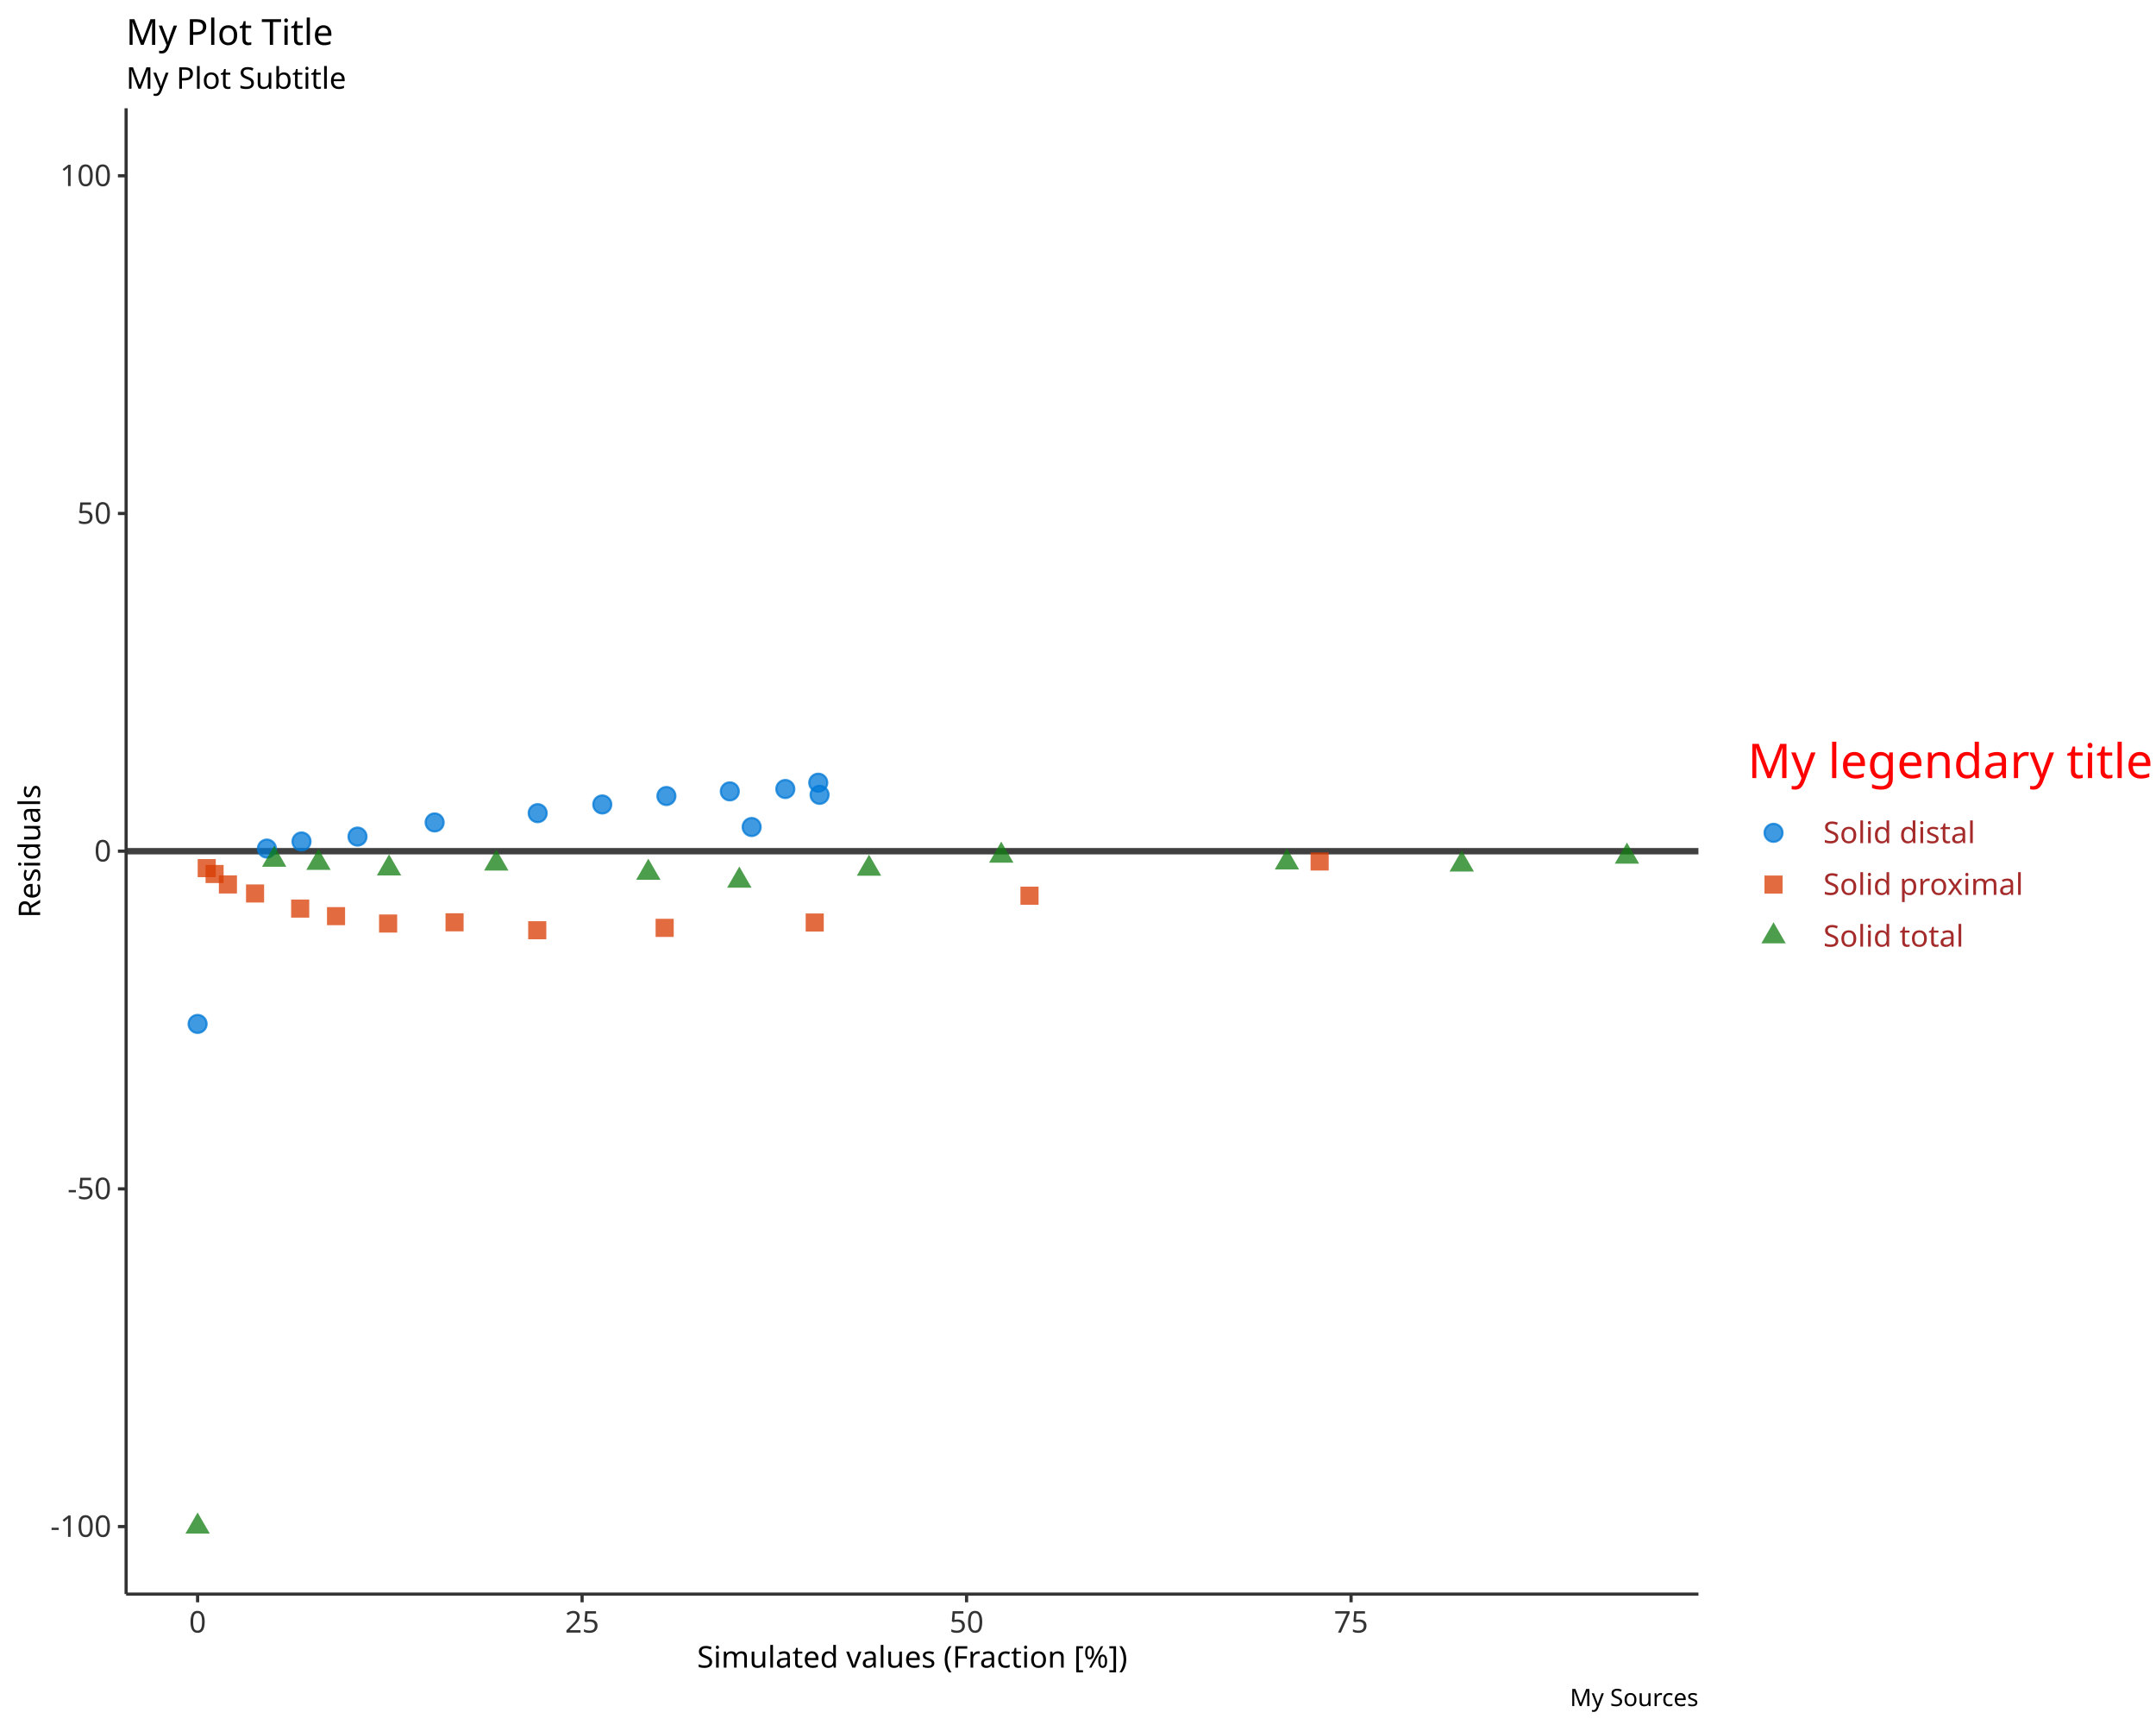
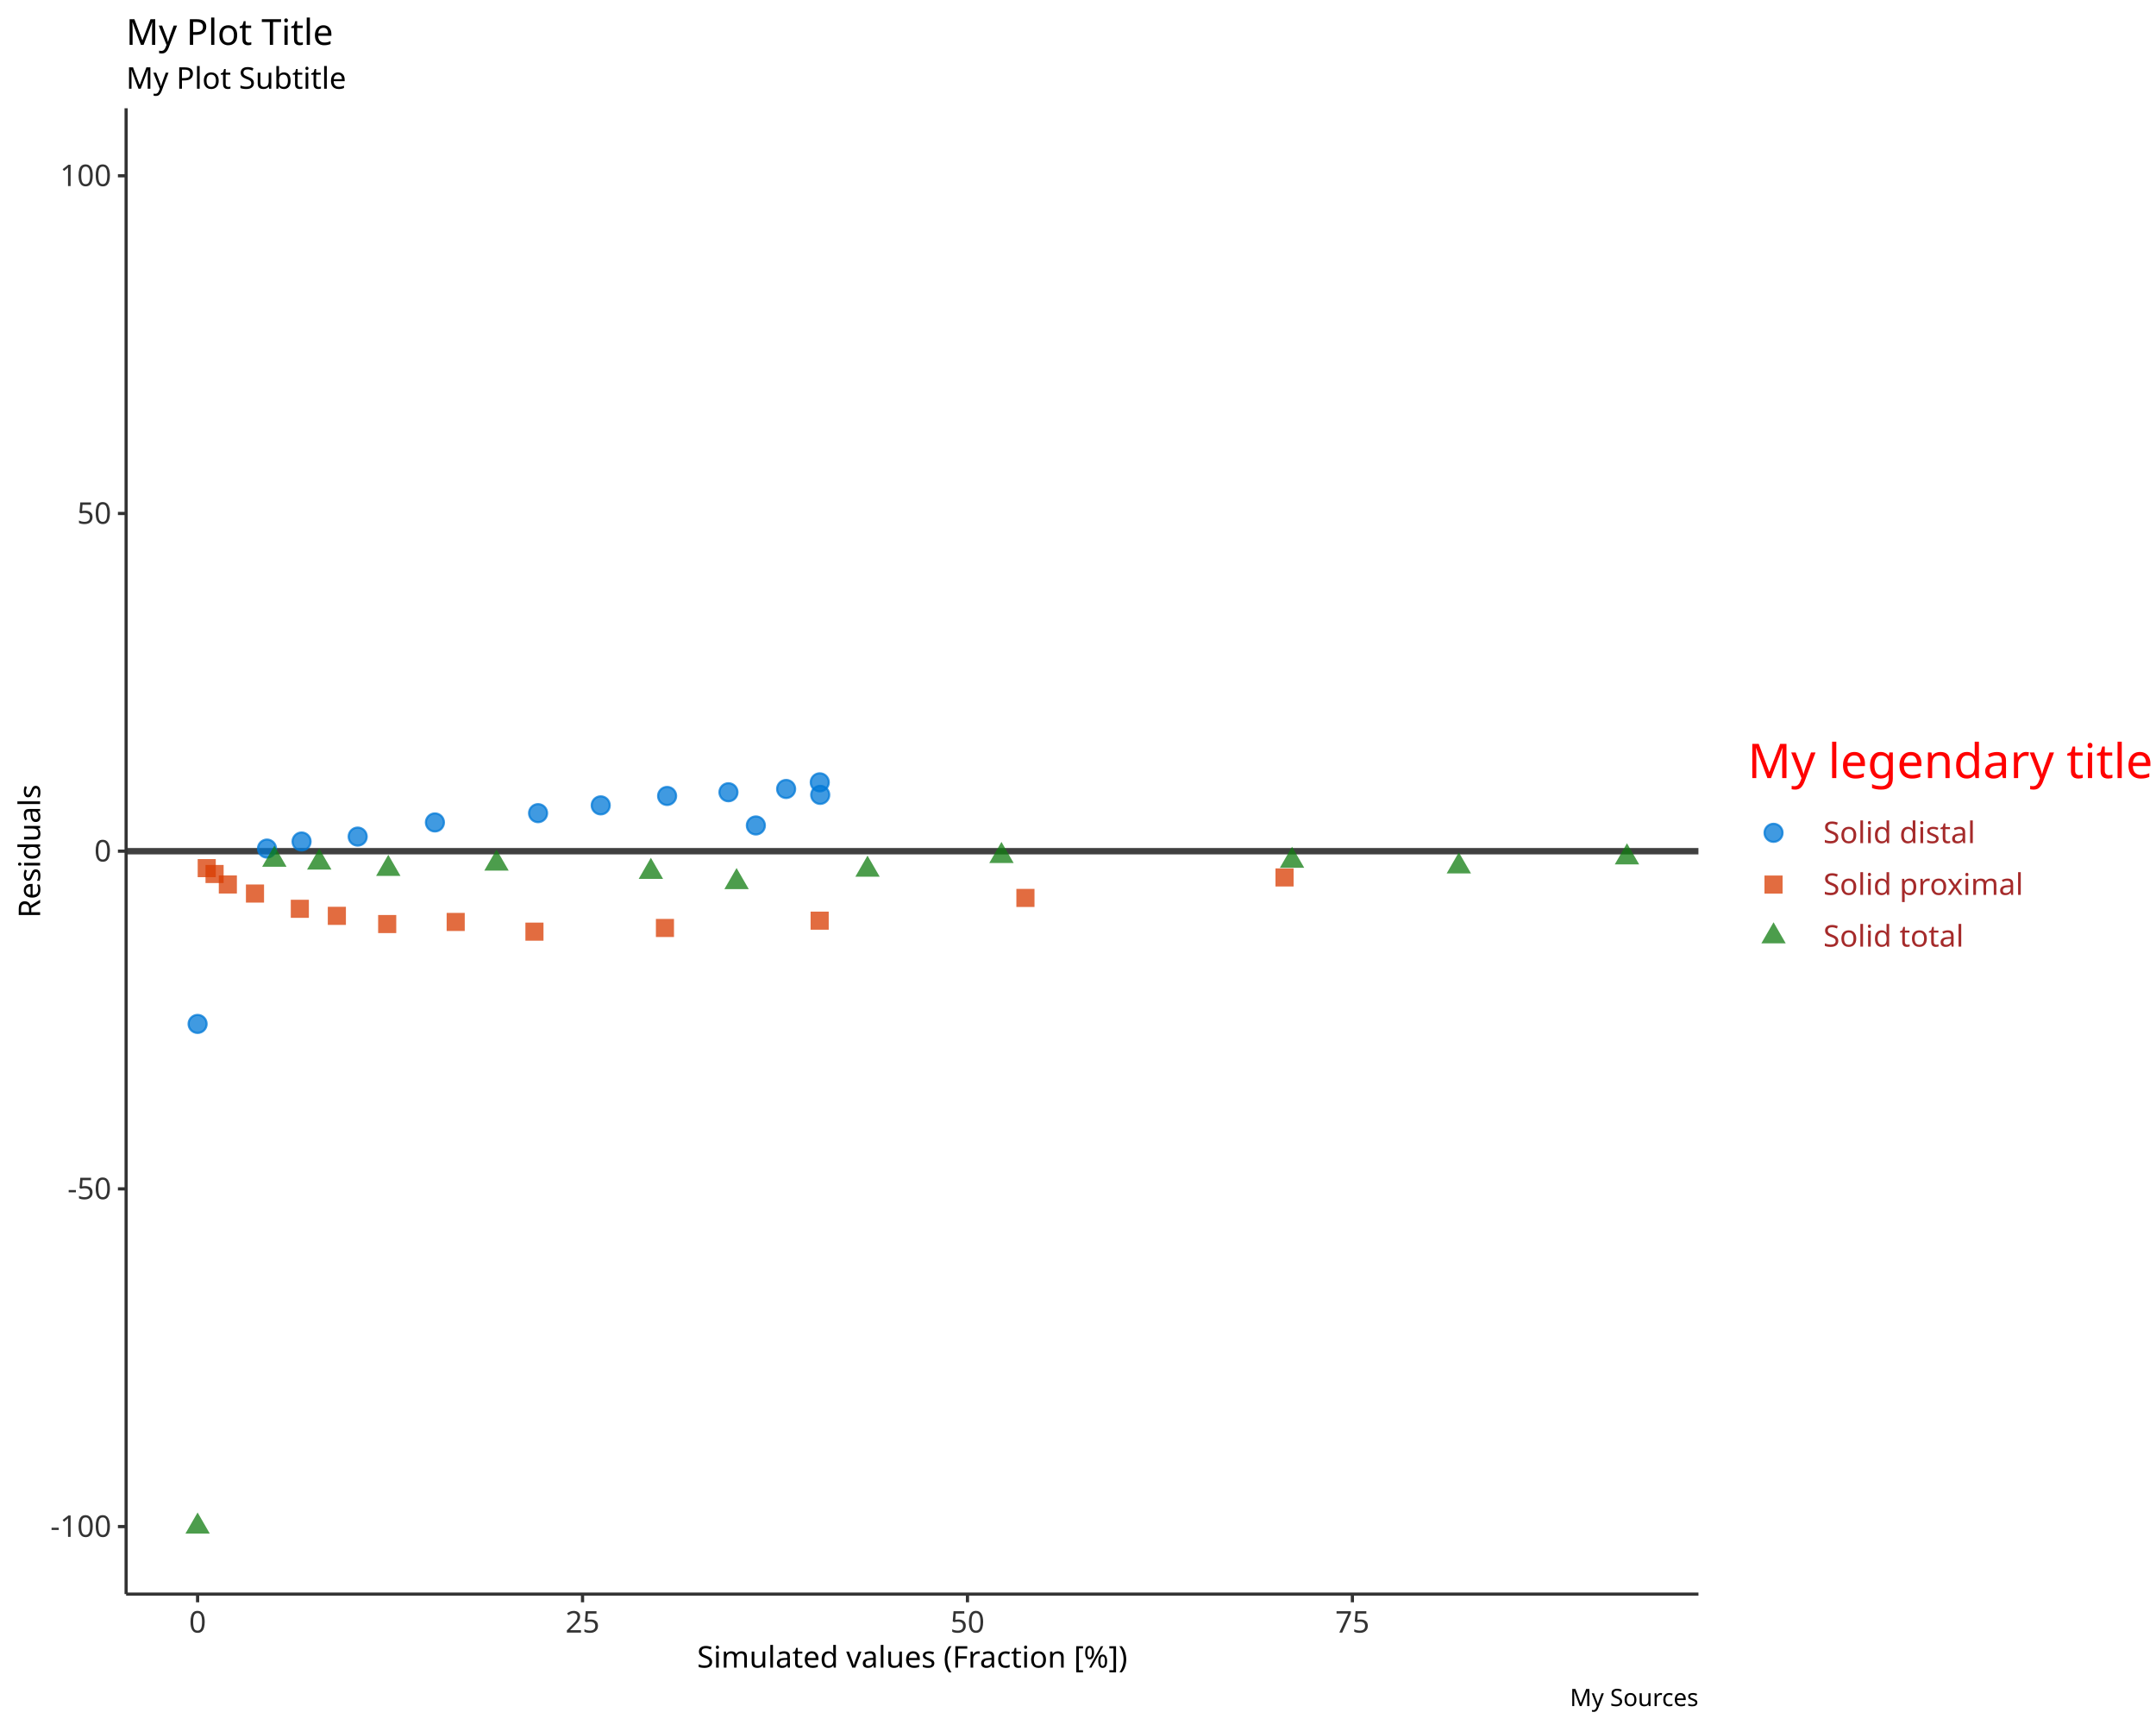
<svg xmlns="http://www.w3.org/2000/svg" class="svglite" data-engine-version="2.0" width="720.00pt" height="576.00pt" viewBox="0 0 720.00 576.00">
  <defs>
    <style type="text/css">
    .svglite line, .svglite polyline, .svglite polygon, .svglite path, .svglite rect, .svglite circle {
      fill: none;
      stroke: #000000;
      stroke-linecap: round;
      stroke-linejoin: round;
      stroke-miterlimit: 10.00;
    }
  </style>
  </defs>
  <rect width="100%" height="100%" style="stroke: none; fill: #FFFFFF;" />
  <defs>
    <clipPath id="cpMC4wMHw3MjAuMDB8MC4wMHw1NzYuMDA=">
      <rect x="0.00" y="0.00" width="720.00" height="576.00" />
    </clipPath>
  </defs>
  <g clip-path="url(#cpMC4wMHw3MjAuMDB8MC4wMHw1NzYuMDA=)">
    <rect x="0.00" y="0.00" width="720.00" height="576.00" style="stroke-width: 1.07; stroke: none; fill: #FFFFFF;" />
  </g>
  <defs>
    <clipPath id="cpNDIuMTJ8NTY3LjIwfDM2LjE1fDUzMi4yOQ==">
      <rect x="42.12" y="36.15" width="525.07" height="496.14" />
    </clipPath>
  </defs>
  <g clip-path="url(#cpNDIuMTJ8NTY3LjIwfDM2LjE1fDUzMi4yOQ==)">
    <rect x="42.12" y="36.15" width="525.07" height="496.14" style="stroke-width: 1.07; stroke: none; fill: #FFFFFF;" />
  </g>
  <g clip-path="url(#cpMC4wMHw3MjAuMDB8MC4wMHw1NzYuMDA=)">
</g>
  <g clip-path="url(#cpNDIuMTJ8NTY3LjIwfDM2LjE1fDUzMi4yOQ==)">
</g>
  <g clip-path="url(#cpMC4wMHw3MjAuMDB8MC4wMHw1NzYuMDA=)">
</g>
  <g clip-path="url(#cpNDIuMTJ8NTY3LjIwfDM2LjE1fDUzMi4yOQ==)">
</g>
  <g clip-path="url(#cpMC4wMHw3MjAuMDB8MC4wMHw1NzYuMDA=)">
</g>
  <g clip-path="url(#cpNDIuMTJ8NTY3LjIwfDM2LjE1fDUzMi4yOQ==)">
</g>
  <g clip-path="url(#cpMC4wMHw3MjAuMDB8MC4wMHw1NzYuMDA=)">
</g>
  <g clip-path="url(#cpNDIuMTJ8NTY3LjIwfDM2LjE1fDUzMi4yOQ==)">
</g>
  <g clip-path="url(#cpMC4wMHw3MjAuMDB8MC4wMHw1NzYuMDA=)">
</g>
  <g clip-path="url(#cpNDIuMTJ8NTY3LjIwfDM2LjE1fDUzMi4yOQ==)">
</g>
  <g clip-path="url(#cpMC4wMHw3MjAuMDB8MC4wMHw1NzYuMDA=)">
</g>
  <g clip-path="url(#cpNDIuMTJ8NTY3LjIwfDM2LjE1fDUzMi4yOQ==)">
</g>
  <g clip-path="url(#cpMC4wMHw3MjAuMDB8MC4wMHw1NzYuMDA=)">
</g>
  <g clip-path="url(#cpNDIuMTJ8NTY3LjIwfDM2LjE1fDUzMi4yOQ==)">
</g>
  <g clip-path="url(#cpMC4wMHw3MjAuMDB8MC4wMHw1NzYuMDA=)">
</g>
  <g clip-path="url(#cpNDIuMTJ8NTY3LjIwfDM2LjE1fDUzMi4yOQ==)">
</g>
  <g clip-path="url(#cpMC4wMHw3MjAuMDB8MC4wMHw1NzYuMDA=)">
</g>
  <g clip-path="url(#cpNDIuMTJ8NTY3LjIwfDM2LjE1fDUzMi4yOQ==)">
</g>
  <g clip-path="url(#cpMC4wMHw3MjAuMDB8MC4wMHw1NzYuMDA=)">
</g>
  <g clip-path="url(#cpNDIuMTJ8NTY3LjIwfDM2LjE1fDUzMi4yOQ==)">
</g>
  <g clip-path="url(#cpMC4wMHw3MjAuMDB8MC4wMHw1NzYuMDA=)">
</g>
  <g clip-path="url(#cpNDIuMTJ8NTY3LjIwfDM2LjE1fDUzMi4yOQ==)">
</g>
  <g clip-path="url(#cpMC4wMHw3MjAuMDB8MC4wMHw1NzYuMDA=)">
</g>
  <g clip-path="url(#cpNDIuMTJ8NTY3LjIwfDM2LjE1fDUzMi4yOQ==)">
</g>
  <g clip-path="url(#cpMC4wMHw3MjAuMDB8MC4wMHw1NzYuMDA=)">
</g>
  <g clip-path="url(#cpNDIuMTJ8NTY3LjIwfDM2LjE1fDUzMi4yOQ==)">
</g>
  <g clip-path="url(#cpMC4wMHw3MjAuMDB8MC4wMHw1NzYuMDA=)">
</g>
  <g clip-path="url(#cpNDIuMTJ8NTY3LjIwfDM2LjE1fDUzMi4yOQ==)">
</g>
  <g clip-path="url(#cpMC4wMHw3MjAuMDB8MC4wMHw1NzYuMDA=)">
</g>
  <g clip-path="url(#cpNDIuMTJ8NTY3LjIwfDM2LjE1fDUzMi4yOQ==)">
</g>
  <g clip-path="url(#cpMC4wMHw3MjAuMDB8MC4wMHw1NzYuMDA=)">
</g>
  <g clip-path="url(#cpNDIuMTJ8NTY3LjIwfDM2LjE1fDUzMi4yOQ==)">
    <line x1="42.12" y1="284.22" x2="567.20" y2="284.22" style="stroke-width: 2.13; stroke: #000000; stroke-opacity: 0.75; stroke-linecap: butt;" />
    <circle cx="65.99" cy="341.90" r="3.02" style="stroke-width: 0.71; stroke: #0078D7; stroke-opacity: 0.75; fill: #0078D7; fill-opacity: 0.75;" />
-     <circle cx="251.02" cy="276.15" r="3.02" style="stroke-width: 0.71; stroke: #0078D7; stroke-opacity: 0.75; fill: #0078D7; fill-opacity: 0.75;" />
-     <circle cx="273.70" cy="265.41" r="3.02" style="stroke-width: 0.71; stroke: #0078D7; stroke-opacity: 0.75; fill: #0078D7; fill-opacity: 0.75;" />
-     <circle cx="273.26" cy="261.35" r="3.02" style="stroke-width: 0.71; stroke: #0078D7; stroke-opacity: 0.75; fill: #0078D7; fill-opacity: 0.75;" />
-     <circle cx="262.26" cy="263.46" r="3.02" style="stroke-width: 0.71; stroke: #0078D7; stroke-opacity: 0.75; fill: #0078D7; fill-opacity: 0.75;" />
-     <circle cx="243.72" cy="264.25" r="3.02" style="stroke-width: 0.71; stroke: #0078D7; stroke-opacity: 0.75; fill: #0078D7; fill-opacity: 0.75;" />
-     <circle cx="222.55" cy="265.80" r="3.02" style="stroke-width: 0.71; stroke: #0078D7; stroke-opacity: 0.75; fill: #0078D7; fill-opacity: 0.75;" />
-     <circle cx="201.13" cy="268.62" r="3.02" style="stroke-width: 0.71; stroke: #0078D7; stroke-opacity: 0.75; fill: #0078D7; fill-opacity: 0.75;" />
-     <circle cx="179.56" cy="271.52" r="3.02" style="stroke-width: 0.71; stroke: #0078D7; stroke-opacity: 0.75; fill: #0078D7; fill-opacity: 0.75;" />
-     <circle cx="145.15" cy="274.62" r="3.02" style="stroke-width: 0.71; stroke: #0078D7; stroke-opacity: 0.75; fill: #0078D7; fill-opacity: 0.75;" />
-     <circle cx="119.39" cy="279.35" r="3.02" style="stroke-width: 0.71; stroke: #0078D7; stroke-opacity: 0.75; fill: #0078D7; fill-opacity: 0.75;" />
-     <circle cx="100.69" cy="280.98" r="3.02" style="stroke-width: 0.71; stroke: #0078D7; stroke-opacity: 0.75; fill: #0078D7; fill-opacity: 0.75;" />
-     <circle cx="89.13" cy="283.35" r="3.02" style="stroke-width: 0.71; stroke: #0078D7; stroke-opacity: 0.75; fill: #0078D7; fill-opacity: 0.75;" />
-     <polygon points="437.67,290.68 443.72,290.68 443.72,284.64 437.67,284.64 " style="stroke-width: 0.71; stroke: none; fill: #D83B01; fill-opacity: 0.75;" />
-     <polygon points="340.78,302.12 346.83,302.12 346.83,296.07 340.78,296.07 " style="stroke-width: 0.71; stroke: none; fill: #D83B01; fill-opacity: 0.75;" />
-     <polygon points="269.06,311.06 275.10,311.06 275.10,305.02 269.06,305.02 " style="stroke-width: 0.71; stroke: none; fill: #D83B01; fill-opacity: 0.75;" />
-     <polygon points="218.94,312.85 224.99,312.85 224.99,306.80 218.94,306.80 " style="stroke-width: 0.71; stroke: none; fill: #D83B01; fill-opacity: 0.75;" />
-     <polygon points="176.39,313.64 182.44,313.64 182.44,307.60 176.39,307.60 " style="stroke-width: 0.71; stroke: none; fill: #D83B01; fill-opacity: 0.75;" />
-     <polygon points="148.78,310.99 154.82,310.99 154.82,304.95 148.78,304.95 " style="stroke-width: 0.71; stroke: none; fill: #D83B01; fill-opacity: 0.75;" />
-     <polygon points="126.59,311.40 132.64,311.40 132.64,305.36 126.59,305.36 " style="stroke-width: 0.71; stroke: none; fill: #D83B01; fill-opacity: 0.75;" />
-     <polygon points="109.20,308.93 115.24,308.93 115.24,302.89 109.20,302.89 " style="stroke-width: 0.71; stroke: none; fill: #D83B01; fill-opacity: 0.75;" />
-     <polygon points="97.23,306.41 103.27,306.41 103.27,300.37 97.23,300.37 " style="stroke-width: 0.71; stroke: none; fill: #D83B01; fill-opacity: 0.75;" />
-     <polygon points="82.16,301.36 88.20,301.36 88.20,295.32 82.16,295.32 " style="stroke-width: 0.71; stroke: none; fill: #D83B01; fill-opacity: 0.75;" />
-     <polygon points="73.09,298.35 79.13,298.35 79.13,292.30 73.09,292.30 " style="stroke-width: 0.71; stroke: none; fill: #D83B01; fill-opacity: 0.75;" />
-     <polygon points="68.64,294.86 74.68,294.86 74.68,288.82 68.64,288.82 " style="stroke-width: 0.71; stroke: none; fill: #D83B01; fill-opacity: 0.75;" />
+     <circle cx="252.42" cy="275.63" r="3.02" style="stroke-width: 0.71; stroke: #0078D7; stroke-opacity: 0.75; fill: #0078D7; fill-opacity: 0.75;" />
+     <circle cx="273.91" cy="265.42" r="3.02" style="stroke-width: 0.71; stroke: #0078D7; stroke-opacity: 0.75; fill: #0078D7; fill-opacity: 0.75;" />
+     <circle cx="273.76" cy="261.23" r="3.02" style="stroke-width: 0.71; stroke: #0078D7; stroke-opacity: 0.75; fill: #0078D7; fill-opacity: 0.75;" />
+     <circle cx="262.53" cy="263.45" r="3.02" style="stroke-width: 0.71; stroke: #0078D7; stroke-opacity: 0.75; fill: #0078D7; fill-opacity: 0.75;" />
+     <circle cx="243.27" cy="264.54" r="3.02" style="stroke-width: 0.71; stroke: #0078D7; stroke-opacity: 0.75; fill: #0078D7; fill-opacity: 0.75;" />
+     <circle cx="222.78" cy="265.78" r="3.02" style="stroke-width: 0.71; stroke: #0078D7; stroke-opacity: 0.75; fill: #0078D7; fill-opacity: 0.75;" />
+     <circle cx="200.61" cy="268.92" r="3.02" style="stroke-width: 0.71; stroke: #0078D7; stroke-opacity: 0.75; fill: #0078D7; fill-opacity: 0.75;" />
+     <circle cx="179.69" cy="271.52" r="3.02" style="stroke-width: 0.71; stroke: #0078D7; stroke-opacity: 0.75; fill: #0078D7; fill-opacity: 0.75;" />
+     <circle cx="145.24" cy="274.62" r="3.02" style="stroke-width: 0.71; stroke: #0078D7; stroke-opacity: 0.75; fill: #0078D7; fill-opacity: 0.75;" />
+     <circle cx="119.45" cy="279.35" r="3.02" style="stroke-width: 0.71; stroke: #0078D7; stroke-opacity: 0.75; fill: #0078D7; fill-opacity: 0.75;" />
+     <circle cx="100.71" cy="280.99" r="3.02" style="stroke-width: 0.71; stroke: #0078D7; stroke-opacity: 0.75; fill: #0078D7; fill-opacity: 0.75;" />
+     <circle cx="89.16" cy="283.35" r="3.02" style="stroke-width: 0.71; stroke: #0078D7; stroke-opacity: 0.75; fill: #0078D7; fill-opacity: 0.75;" />
+     <polygon points="425.95,296.01 432.00,296.01 432.00,289.97 425.95,289.97 " style="stroke-width: 0.71; stroke: none; fill: #D83B01; fill-opacity: 0.75;" />
+     <polygon points="339.42,302.85 345.47,302.85 345.47,296.81 339.42,296.81 " style="stroke-width: 0.71; stroke: none; fill: #D83B01; fill-opacity: 0.75;" />
+     <polygon points="270.70,310.44 276.75,310.44 276.75,304.40 270.70,304.40 " style="stroke-width: 0.71; stroke: none; fill: #D83B01; fill-opacity: 0.75;" />
+     <polygon points="219.04,312.88 225.08,312.88 225.08,306.84 219.04,306.84 " style="stroke-width: 0.71; stroke: none; fill: #D83B01; fill-opacity: 0.75;" />
+     <polygon points="175.46,314.11 181.50,314.11 181.50,308.07 175.46,308.07 " style="stroke-width: 0.71; stroke: none; fill: #D83B01; fill-opacity: 0.75;" />
+     <polygon points="149.16,310.87 155.20,310.87 155.20,304.83 149.16,304.83 " style="stroke-width: 0.71; stroke: none; fill: #D83B01; fill-opacity: 0.75;" />
+     <polygon points="126.28,311.57 132.33,311.57 132.33,305.53 126.28,305.53 " style="stroke-width: 0.71; stroke: none; fill: #D83B01; fill-opacity: 0.75;" />
+     <polygon points="109.47,308.84 115.52,308.84 115.52,302.79 109.47,302.79 " style="stroke-width: 0.71; stroke: none; fill: #D83B01; fill-opacity: 0.75;" />
+     <polygon points="97.11,306.48 103.15,306.48 103.15,300.44 97.11,300.44 " style="stroke-width: 0.71; stroke: none; fill: #D83B01; fill-opacity: 0.75;" />
+     <polygon points="82.13,301.39 88.18,301.39 88.18,295.34 82.13,295.34 " style="stroke-width: 0.71; stroke: none; fill: #D83B01; fill-opacity: 0.75;" />
+     <polygon points="73.07,298.36 79.11,298.36 79.11,292.32 73.07,292.32 " style="stroke-width: 0.71; stroke: none; fill: #D83B01; fill-opacity: 0.75;" />
+     <polygon points="68.63,294.86 74.68,294.86 74.68,288.82 68.63,288.82 " style="stroke-width: 0.71; stroke: none; fill: #D83B01; fill-opacity: 0.75;" />
    <polygon points="66.02,292.90 72.06,292.90 72.06,286.86 66.02,286.86 " style="stroke-width: 0.71; stroke: none; fill: #D83B01; fill-opacity: 0.75;" />
    <polygon points="65.99,505.04 70.06,512.09 61.92,512.09 " style="stroke-width: 0.71; stroke: none; fill: #107C10; fill-opacity: 0.75;" />
-     <polygon points="543.33,281.34 547.40,288.39 539.26,288.39 " style="stroke-width: 0.71; stroke: none; fill: #107C10; fill-opacity: 0.75;" />
-     <polygon points="488.15,283.96 492.22,291.01 484.08,291.01 " style="stroke-width: 0.71; stroke: none; fill: #107C10; fill-opacity: 0.75;" />
-     <polygon points="429.78,283.28 433.84,290.33 425.71,290.33 " style="stroke-width: 0.71; stroke: none; fill: #107C10; fill-opacity: 0.75;" />
-     <polygon points="334.37,281.01 338.44,288.06 330.30,288.06 " style="stroke-width: 0.71; stroke: none; fill: #107C10; fill-opacity: 0.75;" />
-     <polygon points="290.21,285.37 294.28,292.42 286.14,292.42 " style="stroke-width: 0.71; stroke: none; fill: #107C10; fill-opacity: 0.75;" />
-     <polygon points="246.90,289.35 250.97,296.40 242.83,296.40 " style="stroke-width: 0.71; stroke: none; fill: #107C10; fill-opacity: 0.75;" />
-     <polygon points="216.51,286.72 220.58,293.77 212.44,293.77 " style="stroke-width: 0.71; stroke: none; fill: #107C10; fill-opacity: 0.75;" />
-     <polygon points="165.73,283.64 169.80,290.69 161.66,290.69 " style="stroke-width: 0.71; stroke: none; fill: #107C10; fill-opacity: 0.75;" />
-     <polygon points="129.92,285.27 133.99,292.32 125.85,292.32 " style="stroke-width: 0.71; stroke: none; fill: #107C10; fill-opacity: 0.75;" />
-     <polygon points="106.35,283.41 110.42,290.46 102.29,290.46 " style="stroke-width: 0.71; stroke: none; fill: #107C10; fill-opacity: 0.75;" />
-     <polygon points="91.57,282.38 95.63,289.43 87.50,289.43 " style="stroke-width: 0.71; stroke: none; fill: #107C10; fill-opacity: 0.75;" />
+     <polygon points="543.33,281.58 547.40,288.63 539.26,288.63 " style="stroke-width: 0.71; stroke: none; fill: #107C10; fill-opacity: 0.75;" />
+     <polygon points="487.18,284.60 491.25,291.65 483.11,291.65 " style="stroke-width: 0.71; stroke: none; fill: #107C10; fill-opacity: 0.75;" />
+     <polygon points="431.48,282.72 435.55,289.77 427.41,289.77 " style="stroke-width: 0.71; stroke: none; fill: #107C10; fill-opacity: 0.75;" />
+     <polygon points="334.44,281.12 338.51,288.17 330.37,288.17 " style="stroke-width: 0.71; stroke: none; fill: #107C10; fill-opacity: 0.75;" />
+     <polygon points="289.71,285.70 293.78,292.75 285.64,292.75 " style="stroke-width: 0.71; stroke: none; fill: #107C10; fill-opacity: 0.75;" />
+     <polygon points="245.98,289.84 250.05,296.89 241.91,296.89 " style="stroke-width: 0.71; stroke: none; fill: #107C10; fill-opacity: 0.75;" />
+     <polygon points="217.36,286.42 221.43,293.47 213.29,293.47 " style="stroke-width: 0.71; stroke: none; fill: #107C10; fill-opacity: 0.75;" />
+     <polygon points="165.81,283.66 169.88,290.71 161.74,290.71 " style="stroke-width: 0.71; stroke: none; fill: #107C10; fill-opacity: 0.75;" />
+     <polygon points="129.67,285.42 133.74,292.47 125.60,292.47 " style="stroke-width: 0.71; stroke: none; fill: #107C10; fill-opacity: 0.75;" />
+     <polygon points="106.61,283.31 110.68,290.36 102.54,290.36 " style="stroke-width: 0.71; stroke: none; fill: #107C10; fill-opacity: 0.75;" />
+     <polygon points="91.62,282.37 95.69,289.42 87.55,289.42 " style="stroke-width: 0.71; stroke: none; fill: #107C10; fill-opacity: 0.75;" />
  </g>
  <g clip-path="url(#cpMC4wMHw3MjAuMDB8MC4wMHw1NzYuMDA=)">
    <polyline points="42.12,532.29 42.12,36.15 " style="stroke-width: 1.07; stroke: #333333; stroke-linecap: butt;" />
    <text x="37.19" y="513.18" text-anchor="end" style="font-size: 10.00px; fill: #333333; font-family: sans;" textLength="20.02px" lengthAdjust="spacingAndGlyphs">-100</text>
    <text x="37.19" y="400.42" text-anchor="end" style="font-size: 10.00px; fill: #333333; font-family: sans;" textLength="14.45px" lengthAdjust="spacingAndGlyphs">-50</text>
    <text x="37.19" y="287.66" text-anchor="end" style="font-size: 10.00px; fill: #333333; font-family: sans;" textLength="5.56px" lengthAdjust="spacingAndGlyphs">0</text>
    <text x="37.19" y="174.90" text-anchor="end" style="font-size: 10.00px; fill: #333333; font-family: sans;" textLength="11.12px" lengthAdjust="spacingAndGlyphs">50</text>
    <text x="37.19" y="62.14" text-anchor="end" style="font-size: 10.00px; fill: #333333; font-family: sans;" textLength="16.69px" lengthAdjust="spacingAndGlyphs">100</text>
    <polyline points="39.38,509.74 42.12,509.74 " style="stroke-width: 1.07; stroke: #333333; stroke-linecap: butt;" />
    <polyline points="39.38,396.98 42.12,396.98 " style="stroke-width: 1.07; stroke: #333333; stroke-linecap: butt;" />
    <polyline points="39.38,284.22 42.12,284.22 " style="stroke-width: 1.07; stroke: #333333; stroke-linecap: butt;" />
    <polyline points="39.38,171.46 42.12,171.46 " style="stroke-width: 1.07; stroke: #333333; stroke-linecap: butt;" />
    <polyline points="39.38,58.70 42.12,58.70 " style="stroke-width: 1.07; stroke: #333333; stroke-linecap: butt;" />
    <polyline points="42.12,532.29 567.20,532.29 " style="stroke-width: 1.07; stroke: #333333; stroke-linecap: butt;" />
    <polyline points="65.99,535.03 65.99,532.29 " style="stroke-width: 1.07; stroke: #333333; stroke-linecap: butt;" />
-     <polyline points="194.39,535.03 194.39,532.29 " style="stroke-width: 1.07; stroke: #333333; stroke-linecap: butt;" />
-     <polyline points="322.79,535.03 322.79,532.29 " style="stroke-width: 1.07; stroke: #333333; stroke-linecap: butt;" />
-     <polyline points="451.19,535.03 451.19,532.29 " style="stroke-width: 1.07; stroke: #333333; stroke-linecap: butt;" />
+     <polyline points="194.54,535.03 194.54,532.29 " style="stroke-width: 1.07; stroke: #333333; stroke-linecap: butt;" />
+     <polyline points="323.09,535.03 323.09,532.29 " style="stroke-width: 1.07; stroke: #333333; stroke-linecap: butt;" />
+     <polyline points="451.63,535.03 451.63,532.29 " style="stroke-width: 1.07; stroke: #333333; stroke-linecap: butt;" />
    <text x="65.99" y="545.14" text-anchor="middle" style="font-size: 10.00px; fill: #333333; font-family: sans;" textLength="5.56px" lengthAdjust="spacingAndGlyphs">0</text>
-     <text x="194.39" y="545.14" text-anchor="middle" style="font-size: 10.00px; fill: #333333; font-family: sans;" textLength="11.12px" lengthAdjust="spacingAndGlyphs">25</text>
-     <text x="322.79" y="545.14" text-anchor="middle" style="font-size: 10.00px; fill: #333333; font-family: sans;" textLength="11.12px" lengthAdjust="spacingAndGlyphs">50</text>
-     <text x="451.19" y="545.14" text-anchor="middle" style="font-size: 10.00px; fill: #333333; font-family: sans;" textLength="11.12px" lengthAdjust="spacingAndGlyphs">75</text>
+     <text x="194.54" y="545.14" text-anchor="middle" style="font-size: 10.00px; fill: #333333; font-family: sans;" textLength="11.12px" lengthAdjust="spacingAndGlyphs">25</text>
+     <text x="323.09" y="545.14" text-anchor="middle" style="font-size: 10.00px; fill: #333333; font-family: sans;" textLength="11.12px" lengthAdjust="spacingAndGlyphs">50</text>
+     <text x="451.63" y="545.14" text-anchor="middle" style="font-size: 10.00px; fill: #333333; font-family: sans;" textLength="11.12px" lengthAdjust="spacingAndGlyphs">75</text>
    <text x="304.66" y="556.84" text-anchor="middle" style="font-size: 10.00px; font-family: sans;" textLength="138.95px" lengthAdjust="spacingAndGlyphs">Simulated values (Fraction [%])</text>
    <text transform="translate(13.40,284.22) rotate(-90)" text-anchor="middle" style="font-size: 10.00px; font-family: sans;" textLength="43.92px" lengthAdjust="spacingAndGlyphs">Residuals</text>
    <rect x="578.16" y="241.67" width="136.36" height="85.10" style="stroke-width: 1.07; stroke: none; fill: #FFFFFF;" />
    <text x="583.64" y="259.82" style="font-size: 16.00px; fill: #FF0000; font-family: sans;" textLength="125.40px" lengthAdjust="spacingAndGlyphs">My legendary title</text>
    <rect x="583.64" y="269.45" width="17.28" height="17.28" style="stroke-width: 1.07; stroke: none; fill: #FFFFFF;" />
    <circle cx="592.28" cy="278.09" r="3.02" style="stroke-width: 0.71; stroke: #0078D7; stroke-opacity: 0.75; fill: #0078D7; fill-opacity: 0.75;" />
    <rect x="583.64" y="286.73" width="17.28" height="17.28" style="stroke-width: 1.07; stroke: none; fill: #FFFFFF;" />
    <polygon points="589.25,298.39 595.30,298.39 595.30,292.35 589.25,292.35 " style="stroke-width: 0.71; stroke: none; fill: #D83B01; fill-opacity: 0.75;" />
    <rect x="583.64" y="304.01" width="17.28" height="17.28" style="stroke-width: 1.07; stroke: none; fill: #FFFFFF;" />
    <polygon points="592.28,307.95 596.35,315.00 588.21,315.00 " style="stroke-width: 0.71; stroke: none; fill: #107C10; fill-opacity: 0.75;" />
    <text x="608.89" y="281.53" style="font-size: 10.00px; fill: #A52A2A; font-family: sans;" textLength="48.36px" lengthAdjust="spacingAndGlyphs">Solid distal</text>
    <text x="608.89" y="298.81" style="font-size: 10.00px; fill: #A52A2A; font-family: sans;" textLength="62.81px" lengthAdjust="spacingAndGlyphs">Solid proximal</text>
    <text x="608.89" y="316.09" style="font-size: 10.00px; fill: #A52A2A; font-family: sans;" textLength="43.91px" lengthAdjust="spacingAndGlyphs">Solid total</text>
    <text x="42.12" y="29.63" style="font-size: 10.00px; font-family: sans;" textLength="69.48px" lengthAdjust="spacingAndGlyphs">My Plot Subtitle</text>
    <text x="42.12" y="14.98" style="font-size: 12.00px; font-family: sans;" textLength="66.02px" lengthAdjust="spacingAndGlyphs">My Plot Title</text>
    <text x="567.20" y="569.69" text-anchor="end" style="font-size: 8.00px; font-family: sans;" textLength="42.25px" lengthAdjust="spacingAndGlyphs">My Sources</text>
  </g>
</svg>
